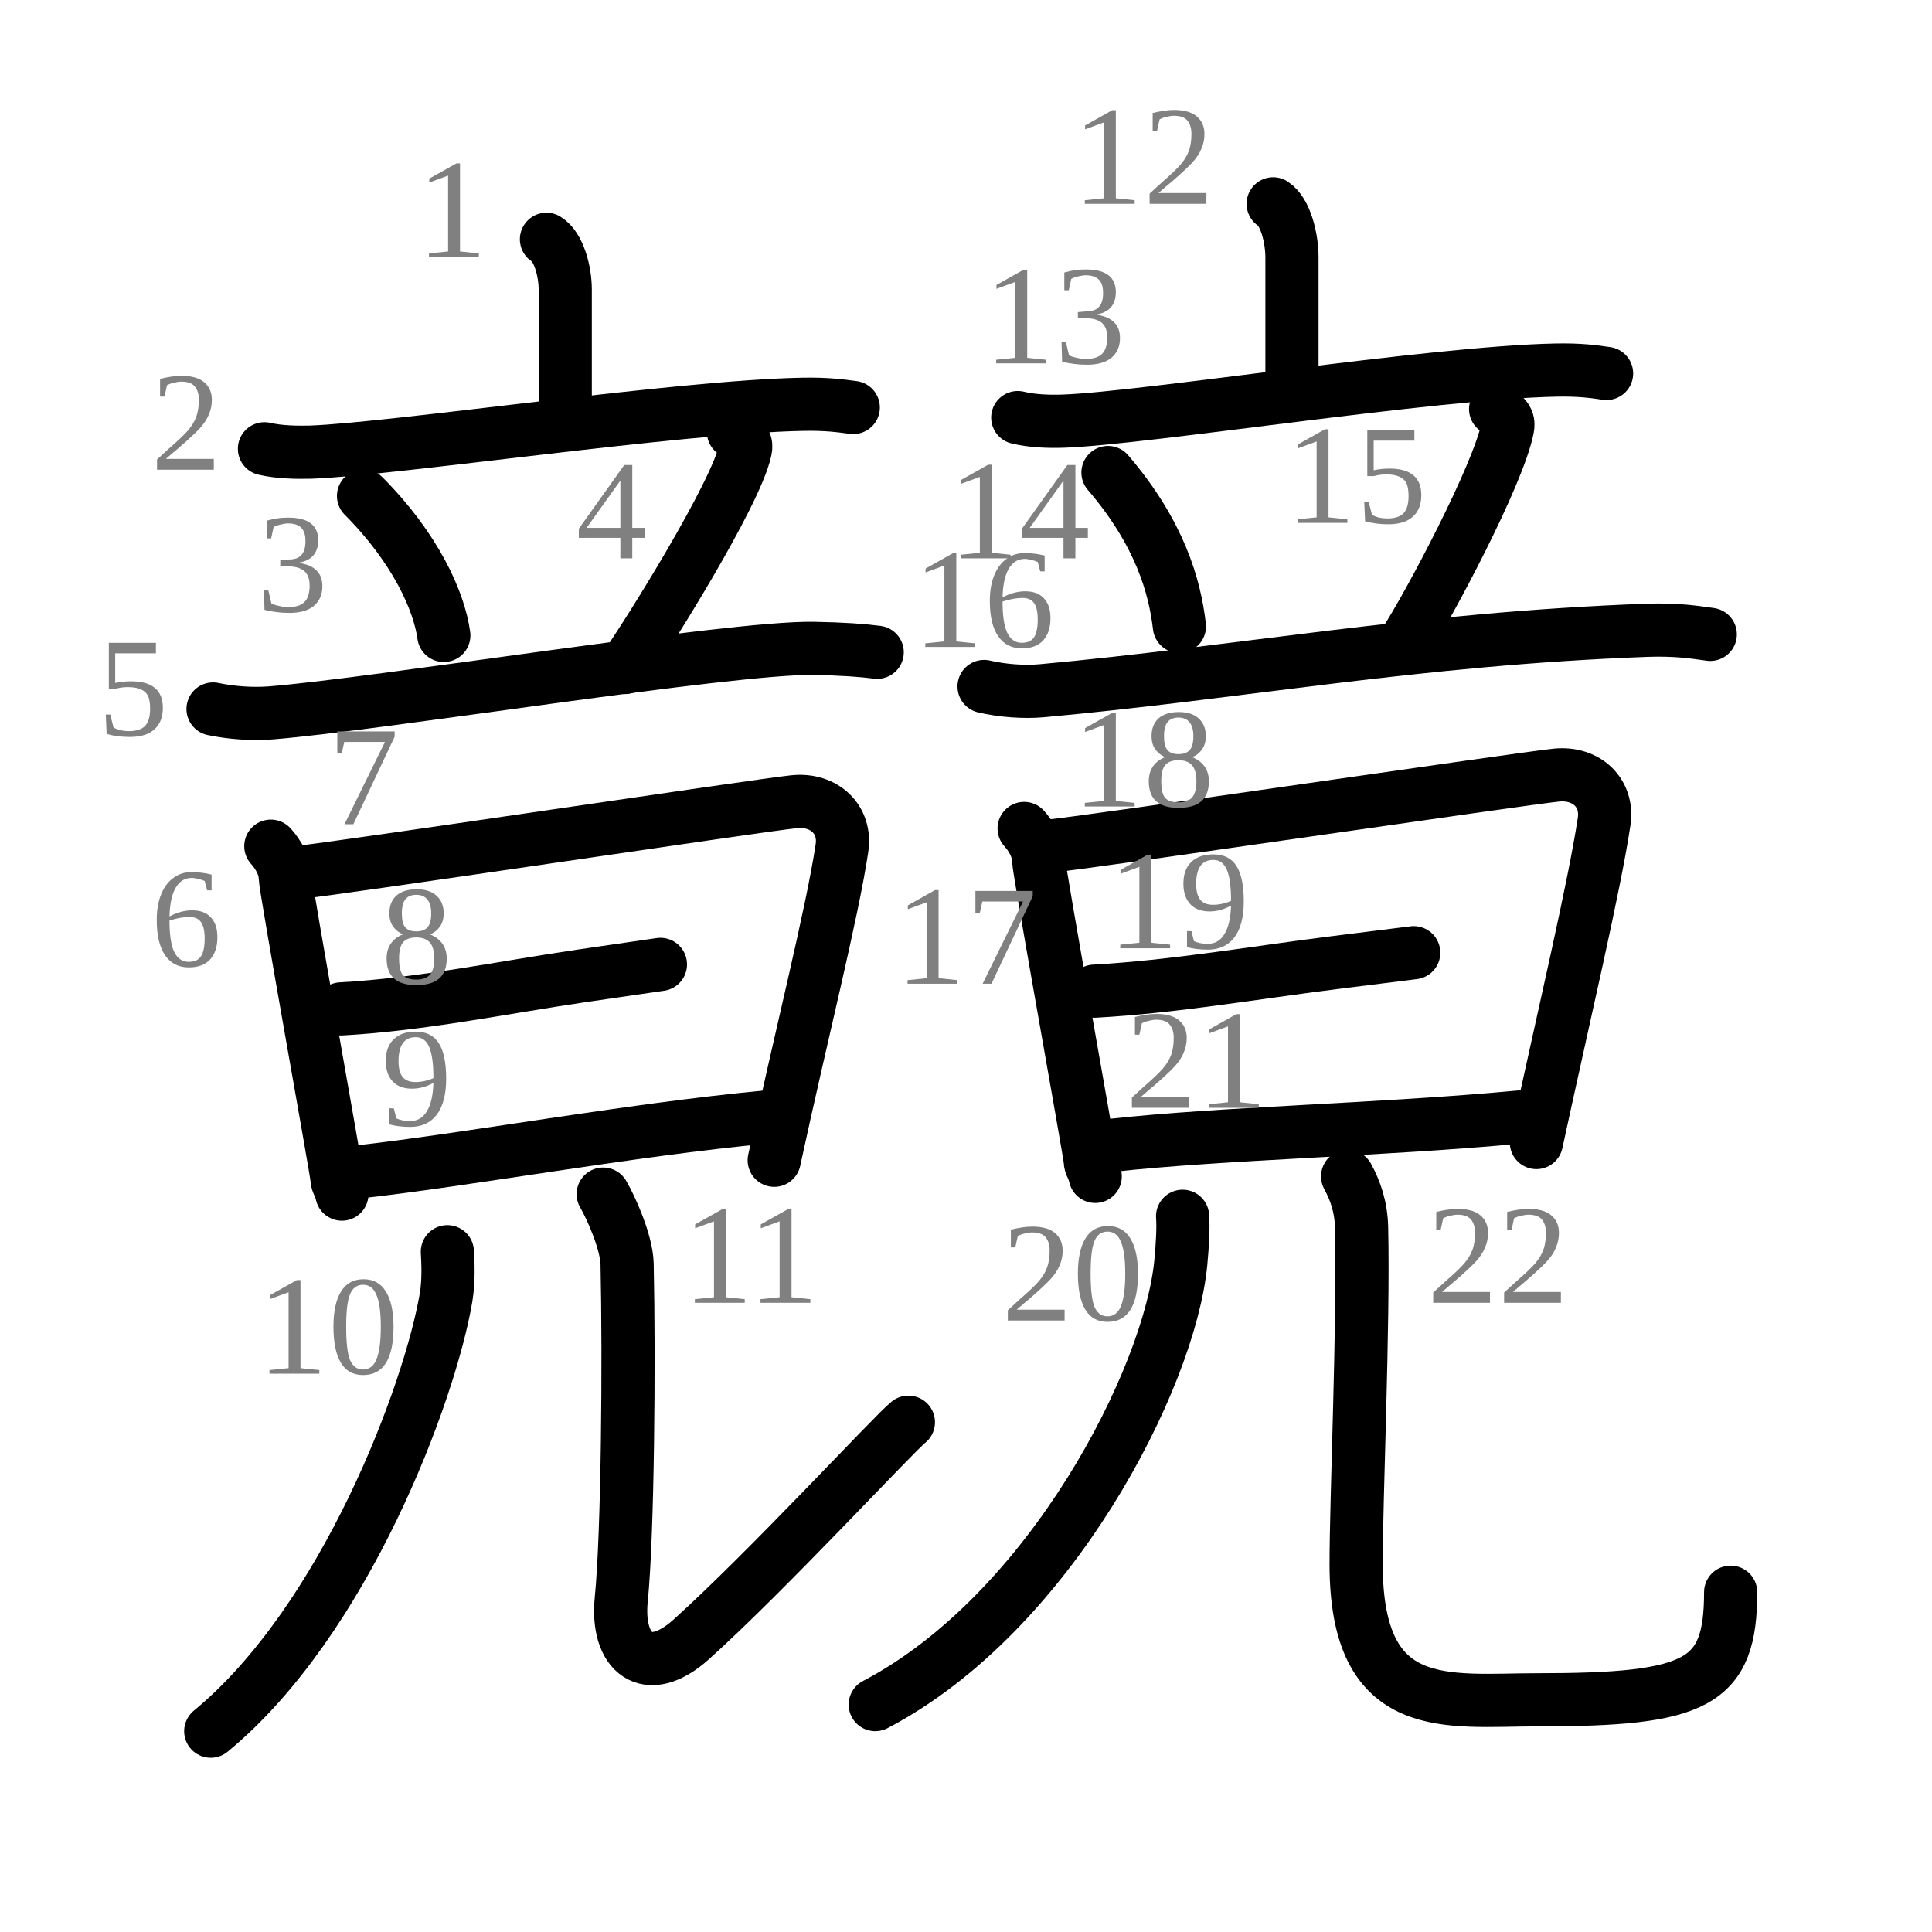
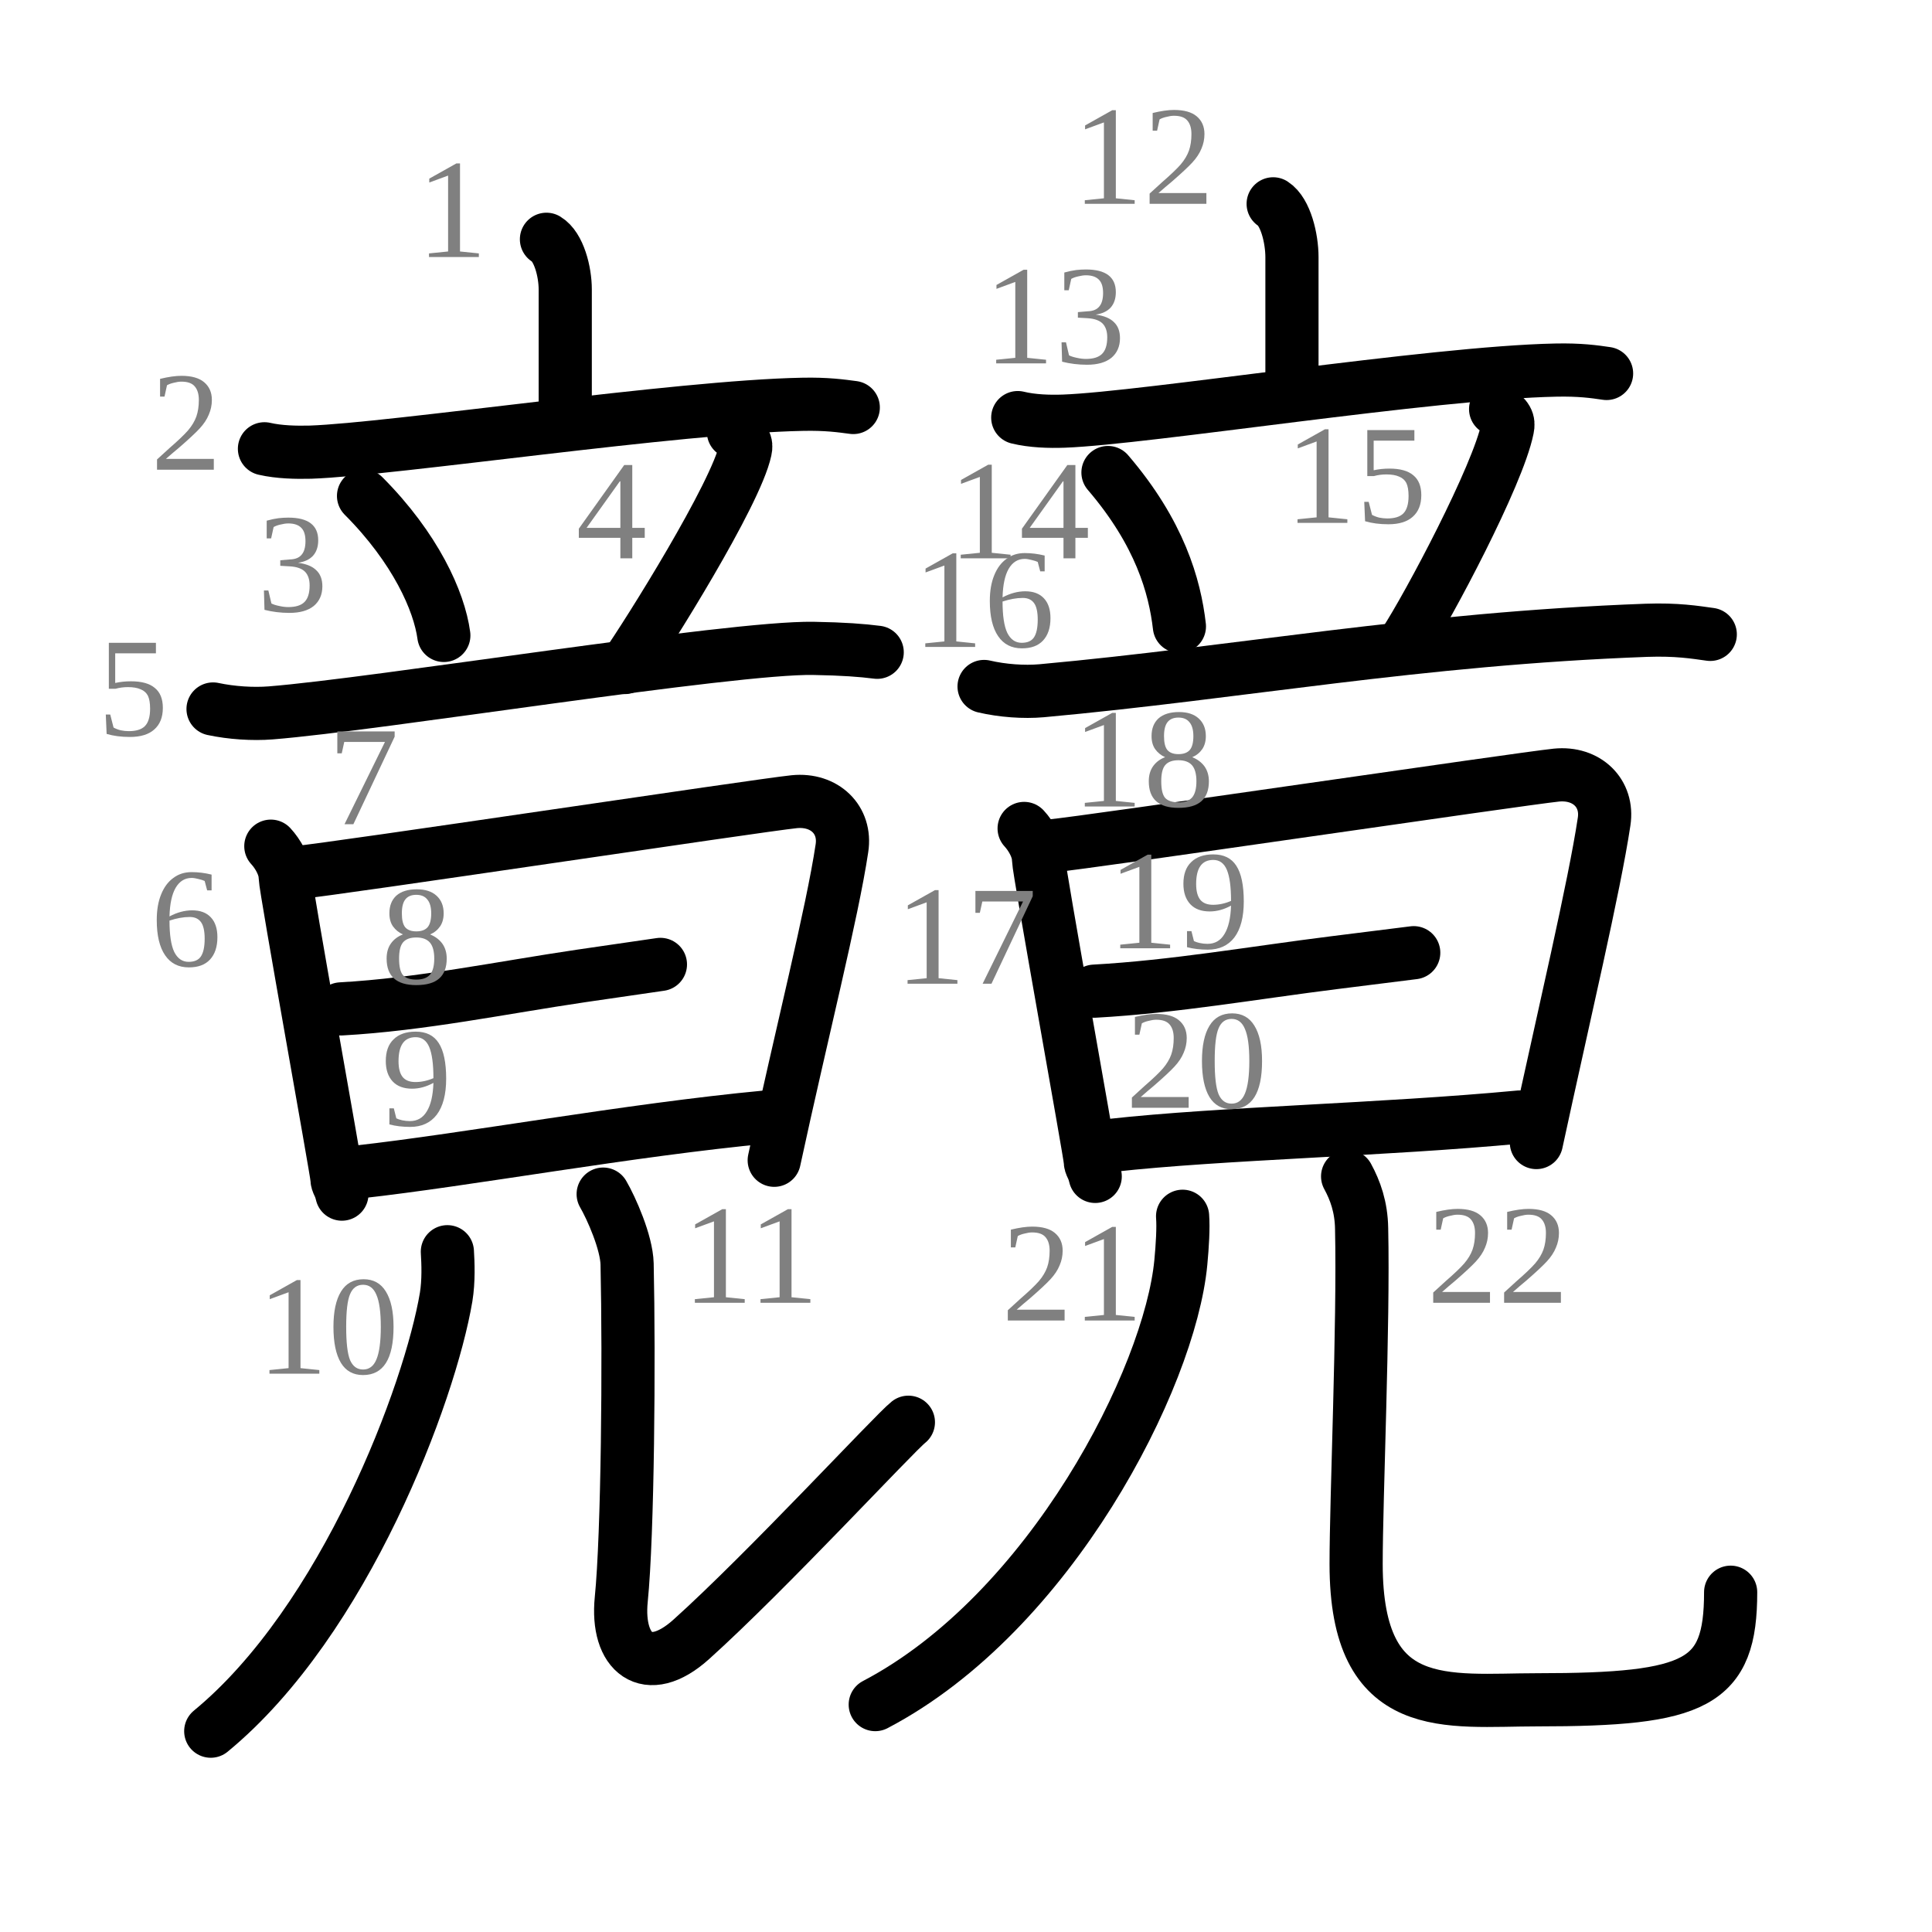
<svg xmlns="http://www.w3.org/2000/svg" xmlns:ns1="http://kanjivg.tagaini.net" width="109" height="109" viewBox="0 0 109 109">
  <g id="kvg:StrokePaths_07af8-Kaisho" style="fill:none;stroke:#000000;stroke-width:3;stroke-linecap:round;stroke-linejoin:round;">
    <g id="kvg:07af8-Kaisho" ns1:element="竸">
      <g id="kvg:07af8-Kaisho-g1" ns1:element="竟" ns1:position="left">
        <g id="kvg:07af8-Kaisho-g2" ns1:element="立" ns1:position="top" ns1:radical="general">
          <g id="kvg:07af8-Kaisho-g3" ns1:element="音" ns1:part="1">
            <g id="kvg:07af8-Kaisho-g4" ns1:element="亠" ns1:position="top">
              <path id="kvg:07af8-Kaisho-s1" ns1:type="㇑a" d="M30.83,13.5c0.7,0.42,1.06,1.83,1.06,2.83c0,0.99,0,4.41,0,7.11" />
              <path id="kvg:07af8-Kaisho-s2" ns1:type="㇐" d="M14.92,25.32c0.82,0.19,1.78,0.21,2.6,0.19c4.63-0.16,20.76-2.57,27.75-2.7c1.37-0.03,2.19,0.09,2.87,0.18" />
            </g>
            <g id="kvg:07af8-Kaisho-g5" ns1:position="bottom">
              <path id="kvg:07af8-Kaisho-s3" ns1:type="㇔" d="M20.51,27.98c2.93,2.94,4.27,5.94,4.53,7.87" />
              <path id="kvg:07af8-Kaisho-s4" ns1:type="㇒" d="M41.38,24.37c0.67,0.44,0.75,0.66,0.67,1.02c-0.53,2.48-5.47,10.37-6.8,12.27" />
              <path id="kvg:07af8-Kaisho-s5" ns1:type="㇐" d="M12.02,40c1.03,0.22,2.24,0.3,3.25,0.22c5.98-0.47,25.98-3.72,30.62-3.64c1.71,0.03,2.74,0.11,3.6,0.22" />
            </g>
          </g>
        </g>
        <g id="kvg:07af8-Kaisho-g6" ns1:position="bottom">
          <g id="kvg:07af8-Kaisho-g7" ns1:element="日">
            <g id="kvg:07af8-Kaisho-g8" ns1:element="音" ns1:part="2">
              <path id="kvg:07af8-Kaisho-s6" ns1:type="㇑" d="M15.28,47.74c0.4,0.43,0.81,1.14,0.81,1.74c0.01,0.61,2.92,16.69,2.92,17c0,0.3,0.14,0.3,0.28,0.89" />
              <path id="kvg:07af8-Kaisho-s7" ns1:type="㇕" d="M16.75,49.23c2.25-0.21,26.01-3.79,28.06-4c1.71-0.17,2.94,1.02,2.69,2.63c-0.55,3.67-2.26,10.38-3.82,17.6" />
              <path id="kvg:07af8-Kaisho-s8" ns1:type="㇐" d="M19.24,56.92c4.52-0.25,9.08-1.2,13.55-1.86c1.51-0.22,3.02-0.44,4.47-0.65" />
              <path id="kvg:07af8-Kaisho-s9" ns1:type="㇐" d="M20.2,66.12c6.21-0.69,15.29-2.37,23.03-3.1" />
            </g>
          </g>
          <g id="kvg:07af8-Kaisho-g9" ns1:element="儿">
            <g id="kvg:07af8-Kaisho-g10" ns1:element="八" ns1:variant="true">
              <g id="kvg:07af8-Kaisho-g11" ns1:element="丿" ns1:position="left">
                <path id="kvg:07af8-Kaisho-s10" ns1:type="㇒" d="M25.24,70.62c0.04,0.64,0.08,1.64-0.07,2.56c-0.91,5.4-5.71,18.26-13.28,24.49" />
              </g>
              <g id="kvg:07af8-Kaisho-g12" ns1:position="right">
                <path id="kvg:07af8-Kaisho-s11" ns1:type="㇟" d="M34.03,67.37c0.46,0.79,1.32,2.72,1.35,3.94c0.12,5.44,0.04,15.25-0.33,18.93c-0.3,3,1.45,4.5,3.95,2.25c4.25-3.82,11.45-11.62,12.25-12.25" />
              </g>
            </g>
          </g>
        </g>
      </g>
      <g id="kvg:07af8-Kaisho-g13" ns1:element="竟" ns1:position="right">
        <g id="kvg:07af8-Kaisho-g14" ns1:element="立" ns1:position="top" ns1:radical="general">
          <g id="kvg:07af8-Kaisho-g15" ns1:element="音" ns1:part="1">
            <g id="kvg:07af8-Kaisho-g16" ns1:element="亠" ns1:position="top">
              <path id="kvg:07af8-Kaisho-s12" ns1:type="㇑a" d="M71.83,11.5c0.7,0.45,1.06,1.95,1.06,3.01c0,1.06,0,4.7,0,7.57" />
              <path id="kvg:07af8-Kaisho-s13" ns1:type="㇐" d="M57.42,23.56c0.82,0.2,1.78,0.23,2.6,0.2c4.63-0.17,20.76-2.74,27.75-2.88c1.37-0.03,2.19,0.09,2.87,0.19" />
            </g>
            <g id="kvg:07af8-Kaisho-g17" ns1:position="bottom">
              <path id="kvg:07af8-Kaisho-s14" ns1:type="㇔" d="M62.51,26.66c2.93,3.42,3.77,6.43,4.03,8.68" />
              <path id="kvg:07af8-Kaisho-s15" ns1:type="㇒" d="M84.38,23.08c0.67,0.47,0.75,0.7,0.67,1.09c-0.53,2.65-4.47,10.05-5.8,12.08" />
              <path id="kvg:07af8-Kaisho-s16" ns1:type="㇐" d="M55.52,38.73c1.03,0.24,2.24,0.33,3.25,0.24c11.19-1.02,21.15-2.93,34.12-3.41c1.71-0.06,2.74,0.11,3.6,0.23" />
            </g>
          </g>
        </g>
        <g id="kvg:07af8-Kaisho-g18" ns1:position="bottom">
          <g id="kvg:07af8-Kaisho-g19" ns1:element="日">
            <g id="kvg:07af8-Kaisho-g20" ns1:element="音" ns1:part="2">
              <path id="kvg:07af8-Kaisho-s17" ns1:type="㇑" d="M57.78,46.74c0.4,0.43,0.81,1.14,0.81,1.74c0.01,0.61,2.92,16.69,2.92,17c0,0.3,0.14,0.3,0.28,0.89" />
              <path id="kvg:07af8-Kaisho-s18" ns1:type="㇕" d="M59.25,47.73c2.25-0.21,26.51-3.79,28.56-4c1.71-0.17,2.94,1.02,2.69,2.63c-0.55,3.67-2.26,10.88-3.82,18.1" />
              <path id="kvg:07af8-Kaisho-s19" ns1:type="㇐" d="M61.74,55.92c4.52-0.25,9.06-1.05,13.55-1.61c1.51-0.19,3.02-0.38,4.47-0.56" />
              <path id="kvg:07af8-Kaisho-s20" ns1:type="㇐" d="M62.7,64.62c6.21-0.69,15.29-0.87,23.03-1.6" />
            </g>
          </g>
          <g id="kvg:07af8-Kaisho-g21" ns1:element="儿">
            <g id="kvg:07af8-Kaisho-g22" ns1:element="八" ns1:variant="true">
              <g id="kvg:07af8-Kaisho-g23" ns1:element="丿" ns1:position="left">
                <path id="kvg:07af8-Kaisho-s21" ns1:type="㇒" d="M66.72,68.62c0.05,0.65-0.01,1.66-0.1,2.61C66,77.75,59.25,91,49.38,96.17" />
              </g>
              <g id="kvg:07af8-Kaisho-g24" ns1:position="right">
                <path id="kvg:07af8-Kaisho-s22" ns1:type="㇟" d="M76.03,66.37c0.43,0.79,0.77,1.72,0.79,2.94c0.12,5.44-0.31,15.23-0.31,18.93c0,8.64,5.15,7.66,10.21,7.66c9.02,0,10.92-0.91,10.92-6.07" />
              </g>
            </g>
          </g>
        </g>
      </g>
    </g>
  </g>
  <g id="kvg:StrokeNumbers_07af8-Kaisho" style="font-size:8;fill:#808080">
    <text transform="matrix(1 0 0 1 23.50 14.50)">1</text>
    <text transform="matrix(1 0 0 1 8.50 26.50)">2</text>
    <text transform="matrix(1 0 0 1 14.50 34.50)">3</text>
    <text transform="matrix(1 0 0 1 32.50 31.50)">4</text>
    <text transform="matrix(1 0 0 1 5.50 41.50)">5</text>
    <text transform="matrix(1 0 0 1 8.50 54.50)">6</text>
    <text transform="matrix(1 0 0 1 18.50 46.50)">7</text>
    <text transform="matrix(1 0 0 1 21.50 55.50)">8</text>
    <text transform="matrix(1 0 0 1 21.50 63.50)">9</text>
    <text transform="matrix(1 0 0 1 14.50 77.50)">10</text>
    <text transform="matrix(1 0 0 1 38.50 73.50)">11</text>
    <text transform="matrix(1 0 0 1 60.50 11.50)">12</text>
    <text transform="matrix(1 0 0 1 55.50 20.50)">13</text>
    <text transform="matrix(1 0 0 1 53.50 31.50)">14</text>
    <text transform="matrix(1 0 0 1 72.50 29.50)">15</text>
    <text transform="matrix(1 0 0 1 51.50 36.50)">16</text>
    <text transform="matrix(1 0 0 1 50.50 55.50)">17</text>
    <text transform="matrix(1 0 0 1 60.50 45.50)">18</text>
    <text transform="matrix(1 0 0 1 62.50 53.50)">19</text>
-     <text transform="matrix(1 0 0 1 56.50 74.50)">20</text>
-     <text transform="matrix(1 0 0 1 63.50 62.50)">21</text>
+     <text transform="matrix(1 0 0 1 63.50 62.50)">20</text>
+     <text transform="matrix(1 0 0 1 56.50 74.50)">21</text>
    <text transform="matrix(1 0 0 1 80.50 73.50)">22</text>
  </g>
</svg>
